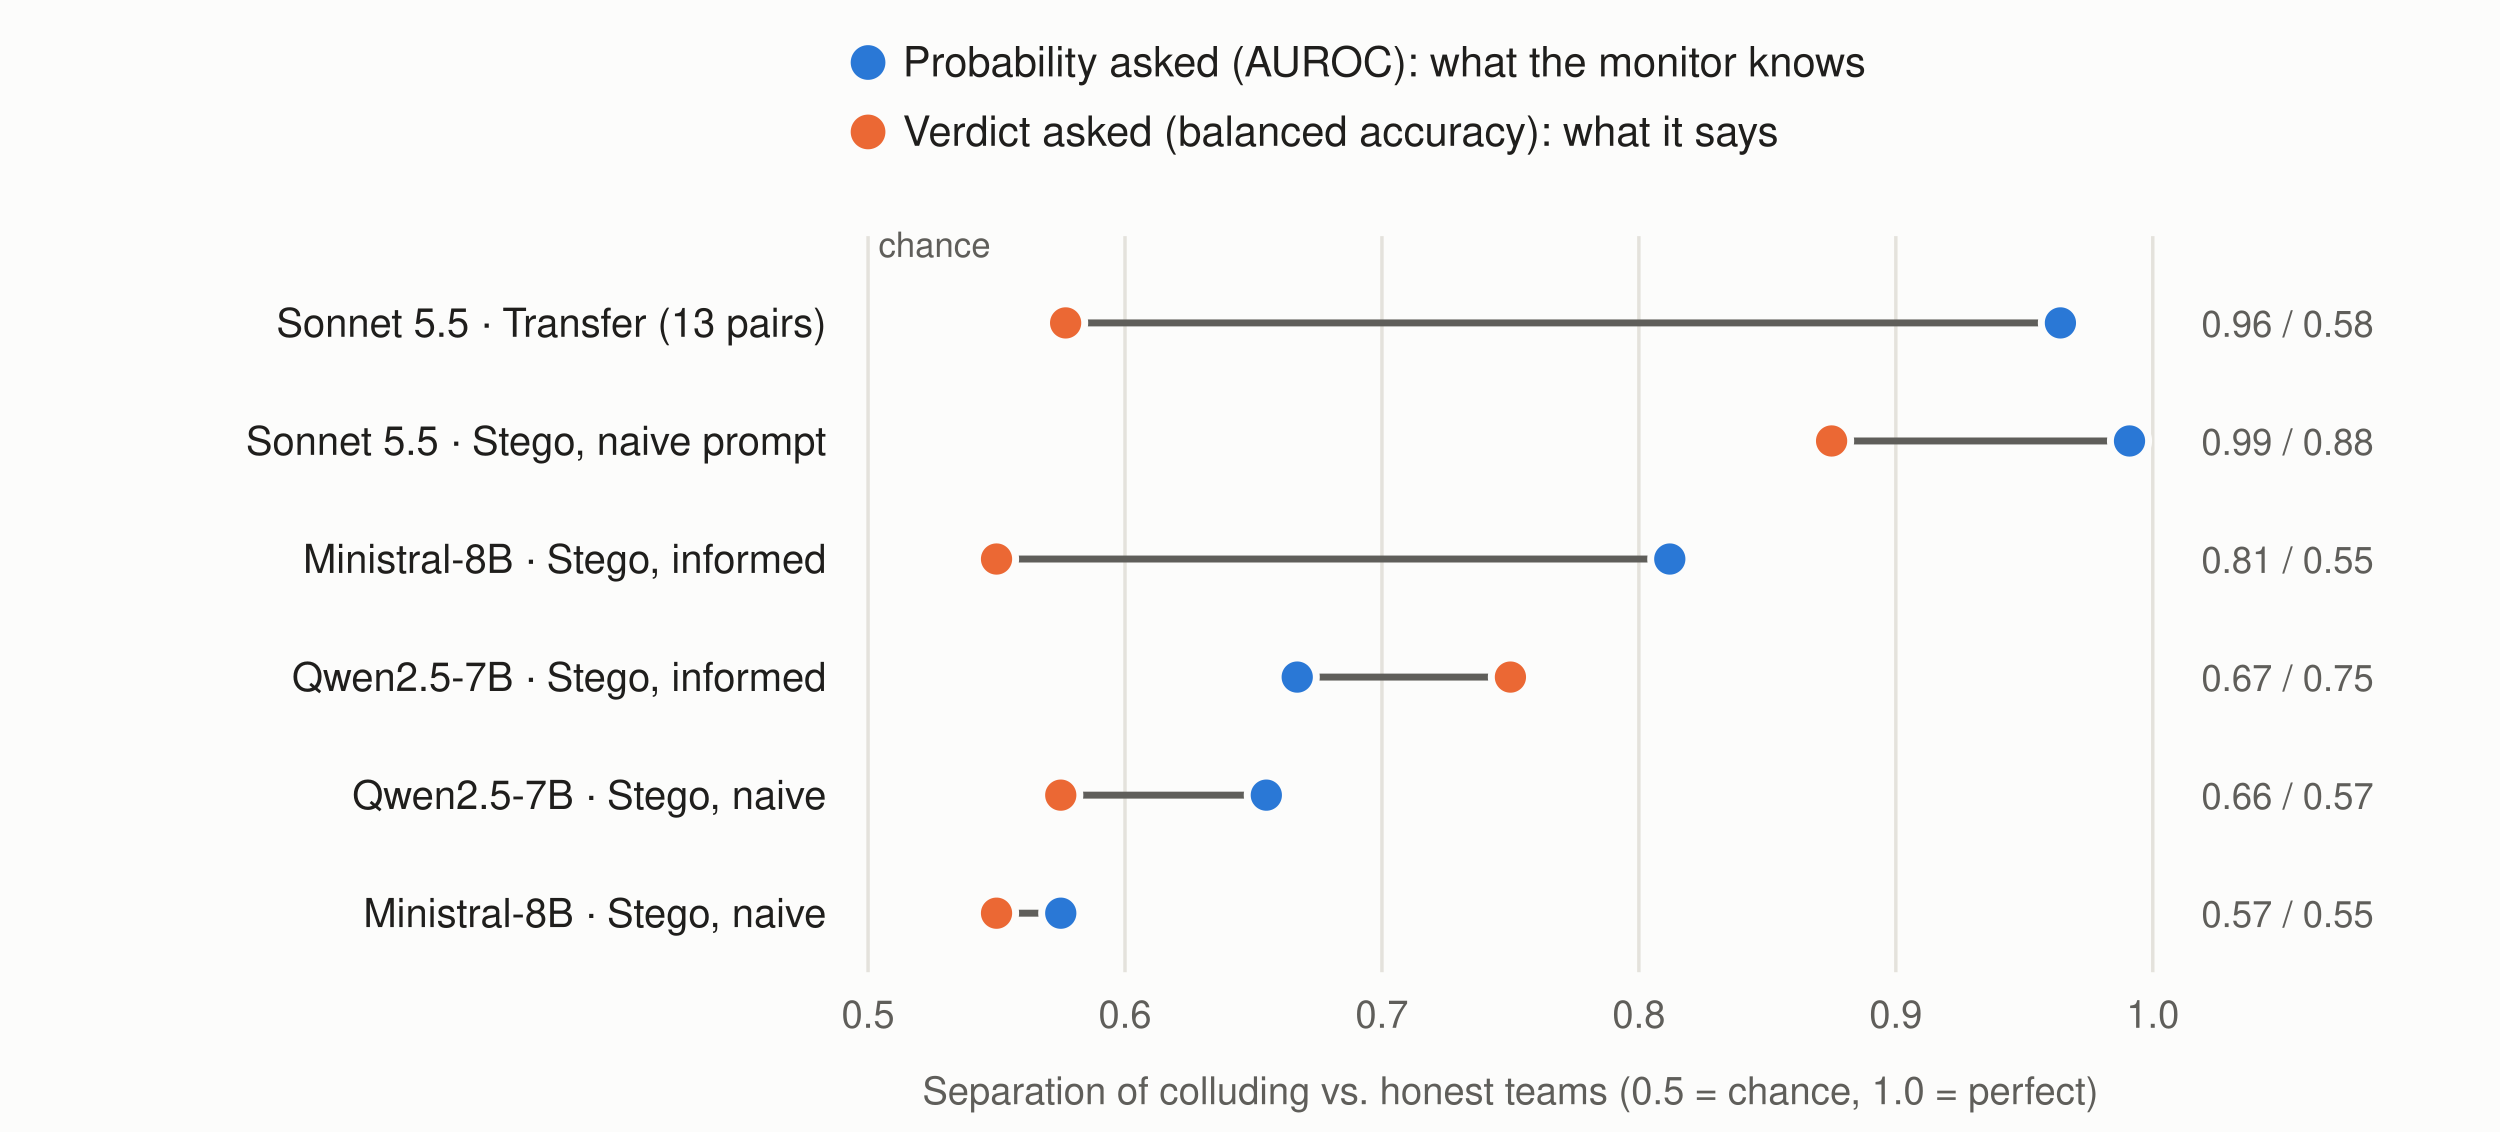
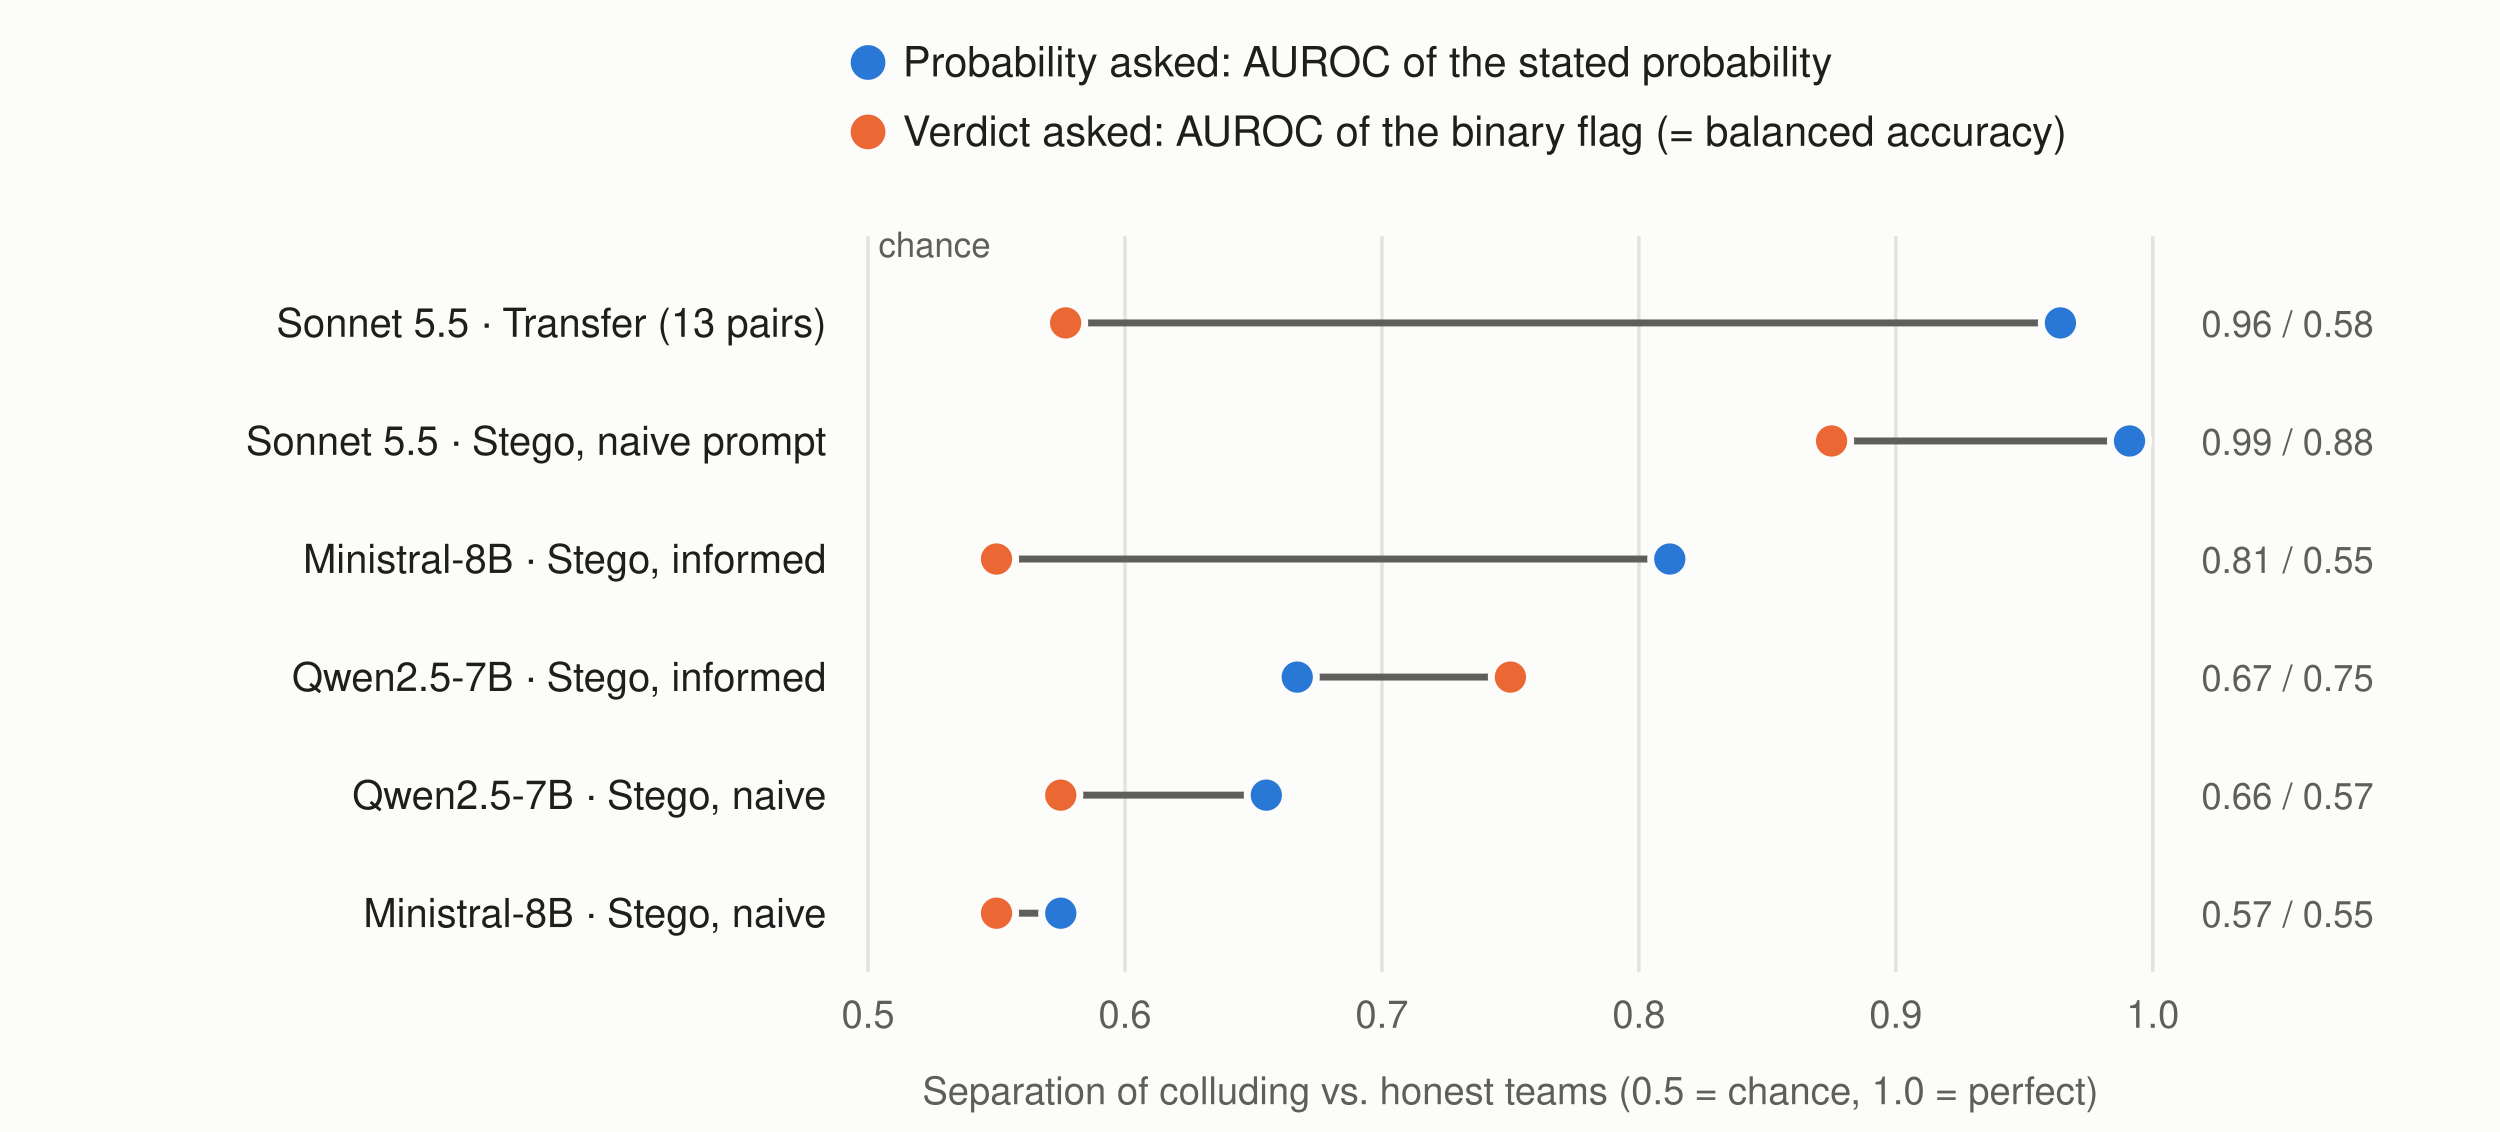
<svg xmlns="http://www.w3.org/2000/svg" viewBox="0 0 720 326" width="720" height="326" font-family="Segoe UI, Helvetica, Arial, sans-serif">
  <rect width="720" height="326" fill="#fcfcfb" />
  <line x1="250.0" x2="250.0" y1="68" y2="280" stroke="#e4e2dc" stroke-width="1" />
  <text x="250.0" y="296" font-size="11" fill="#5f5e5a" text-anchor="middle">0.5</text>
  <line x1="324.0" x2="324.0" y1="68" y2="280" stroke="#e4e2dc" stroke-width="1" />
  <text x="324.0" y="296" font-size="11" fill="#5f5e5a" text-anchor="middle">0.6</text>
  <line x1="398.0" x2="398.0" y1="68" y2="280" stroke="#e4e2dc" stroke-width="1" />
  <text x="398.0" y="296" font-size="11" fill="#5f5e5a" text-anchor="middle">0.7</text>
  <line x1="472.0" x2="472.0" y1="68" y2="280" stroke="#e4e2dc" stroke-width="1" />
  <text x="472.0" y="296" font-size="11" fill="#5f5e5a" text-anchor="middle">0.8</text>
  <line x1="546.0" x2="546.0" y1="68" y2="280" stroke="#e4e2dc" stroke-width="1" />
  <text x="546.0" y="296" font-size="11" fill="#5f5e5a" text-anchor="middle">0.9</text>
  <line x1="620.0" x2="620.0" y1="68" y2="280" stroke="#e4e2dc" stroke-width="1" />
  <text x="620.0" y="296" font-size="11" fill="#5f5e5a" text-anchor="middle">1.0</text>
  <text x="253.0" y="74" font-size="10" fill="#5f5e5a">chance</text>
  <circle cx="250" cy="18" r="5" fill="#2a78d6" />
-   <text x="260" y="22" font-size="12" fill="#1f1e1c">Probability asked (AUROC): what the monitor knows</text>
+   <text x="260" y="22" font-size="12" fill="#1f1e1c">Probability asked: AUROC of the stated probability</text>
  <circle cx="250" cy="38" r="5" fill="#eb6834" />
-   <text x="260" y="42" font-size="12" fill="#1f1e1c">Verdict asked (balanced accuracy): what it says</text>
+   <text x="260" y="42" font-size="12" fill="#1f1e1c">Verdict asked: AUROC of the binary flag (= balanced accuracy)</text>
  <text x="238" y="97.0" font-size="11.5" fill="#1f1e1c" text-anchor="end">Sonnet 5.5 · Transfer (13 pairs)</text>
  <line x1="306.9" x2="593.4" y1="93.0" y2="93.0" stroke="#5f5e5a" stroke-width="2" />
  <circle cx="306.9" cy="93.0" r="5.5" fill="#eb6834" stroke="#fcfcfb" stroke-width="2" />
  <circle cx="593.4" cy="93.0" r="5.5" fill="#2a78d6" stroke="#fcfcfb" stroke-width="2" />
  <text x="634.0" y="97.0" font-size="10.5" fill="#5f5e5a">0.96 / 0.58</text>
  <text x="238" y="131.0" font-size="11.5" fill="#1f1e1c" text-anchor="end">Sonnet 5.5 · Stego, naive prompt</text>
  <line x1="527.5" x2="613.3" y1="127.0" y2="127.0" stroke="#5f5e5a" stroke-width="2" />
  <circle cx="527.5" cy="127.0" r="5.5" fill="#eb6834" stroke="#fcfcfb" stroke-width="2" />
  <circle cx="613.3" cy="127.0" r="5.5" fill="#2a78d6" stroke="#fcfcfb" stroke-width="2" />
  <text x="634.0" y="131.0" font-size="10.5" fill="#5f5e5a">0.99 / 0.88</text>
  <text x="238" y="165.0" font-size="11.5" fill="#1f1e1c" text-anchor="end">Ministral-8B · Stego, informed</text>
  <line x1="287.0" x2="480.9" y1="161.0" y2="161.0" stroke="#5f5e5a" stroke-width="2" />
  <circle cx="287.0" cy="161.0" r="5.5" fill="#eb6834" stroke="#fcfcfb" stroke-width="2" />
  <circle cx="480.9" cy="161.0" r="5.5" fill="#2a78d6" stroke="#fcfcfb" stroke-width="2" />
  <text x="634.0" y="165.0" font-size="10.5" fill="#5f5e5a">0.81 / 0.55</text>
  <text x="238" y="199.0" font-size="11.5" fill="#1f1e1c" text-anchor="end">Qwen2.5-7B · Stego, informed</text>
  <line x1="435.0" x2="373.6" y1="195.0" y2="195.0" stroke="#5f5e5a" stroke-width="2" />
  <circle cx="435.0" cy="195.0" r="5.5" fill="#eb6834" stroke="#fcfcfb" stroke-width="2" />
  <circle cx="373.6" cy="195.0" r="5.5" fill="#2a78d6" stroke="#fcfcfb" stroke-width="2" />
  <text x="634.0" y="199.0" font-size="10.5" fill="#5f5e5a">0.67 / 0.75</text>
  <text x="238" y="233.0" font-size="11.5" fill="#1f1e1c" text-anchor="end">Qwen2.5-7B · Stego, naive</text>
  <line x1="305.5" x2="364.7" y1="229.0" y2="229.0" stroke="#5f5e5a" stroke-width="2" />
  <circle cx="305.5" cy="229.0" r="5.5" fill="#eb6834" stroke="#fcfcfb" stroke-width="2" />
  <circle cx="364.7" cy="229.0" r="5.5" fill="#2a78d6" stroke="#fcfcfb" stroke-width="2" />
  <text x="634.0" y="233.0" font-size="10.5" fill="#5f5e5a">0.66 / 0.57</text>
  <text x="238" y="267.0" font-size="11.5" fill="#1f1e1c" text-anchor="end">Ministral-8B · Stego, naive</text>
  <line x1="287.0" x2="305.5" y1="263.0" y2="263.0" stroke="#5f5e5a" stroke-width="2" />
  <circle cx="287.0" cy="263.0" r="5.5" fill="#eb6834" stroke="#fcfcfb" stroke-width="2" />
  <circle cx="305.5" cy="263.0" r="5.5" fill="#2a78d6" stroke="#fcfcfb" stroke-width="2" />
  <text x="634.0" y="267.0" font-size="10.5" fill="#5f5e5a">0.57 / 0.55</text>
  <text x="435" y="318" font-size="11" fill="#5f5e5a" text-anchor="middle">Separation of colluding vs. honest teams (0.5 = chance, 1.0 = perfect)</text>
</svg>
